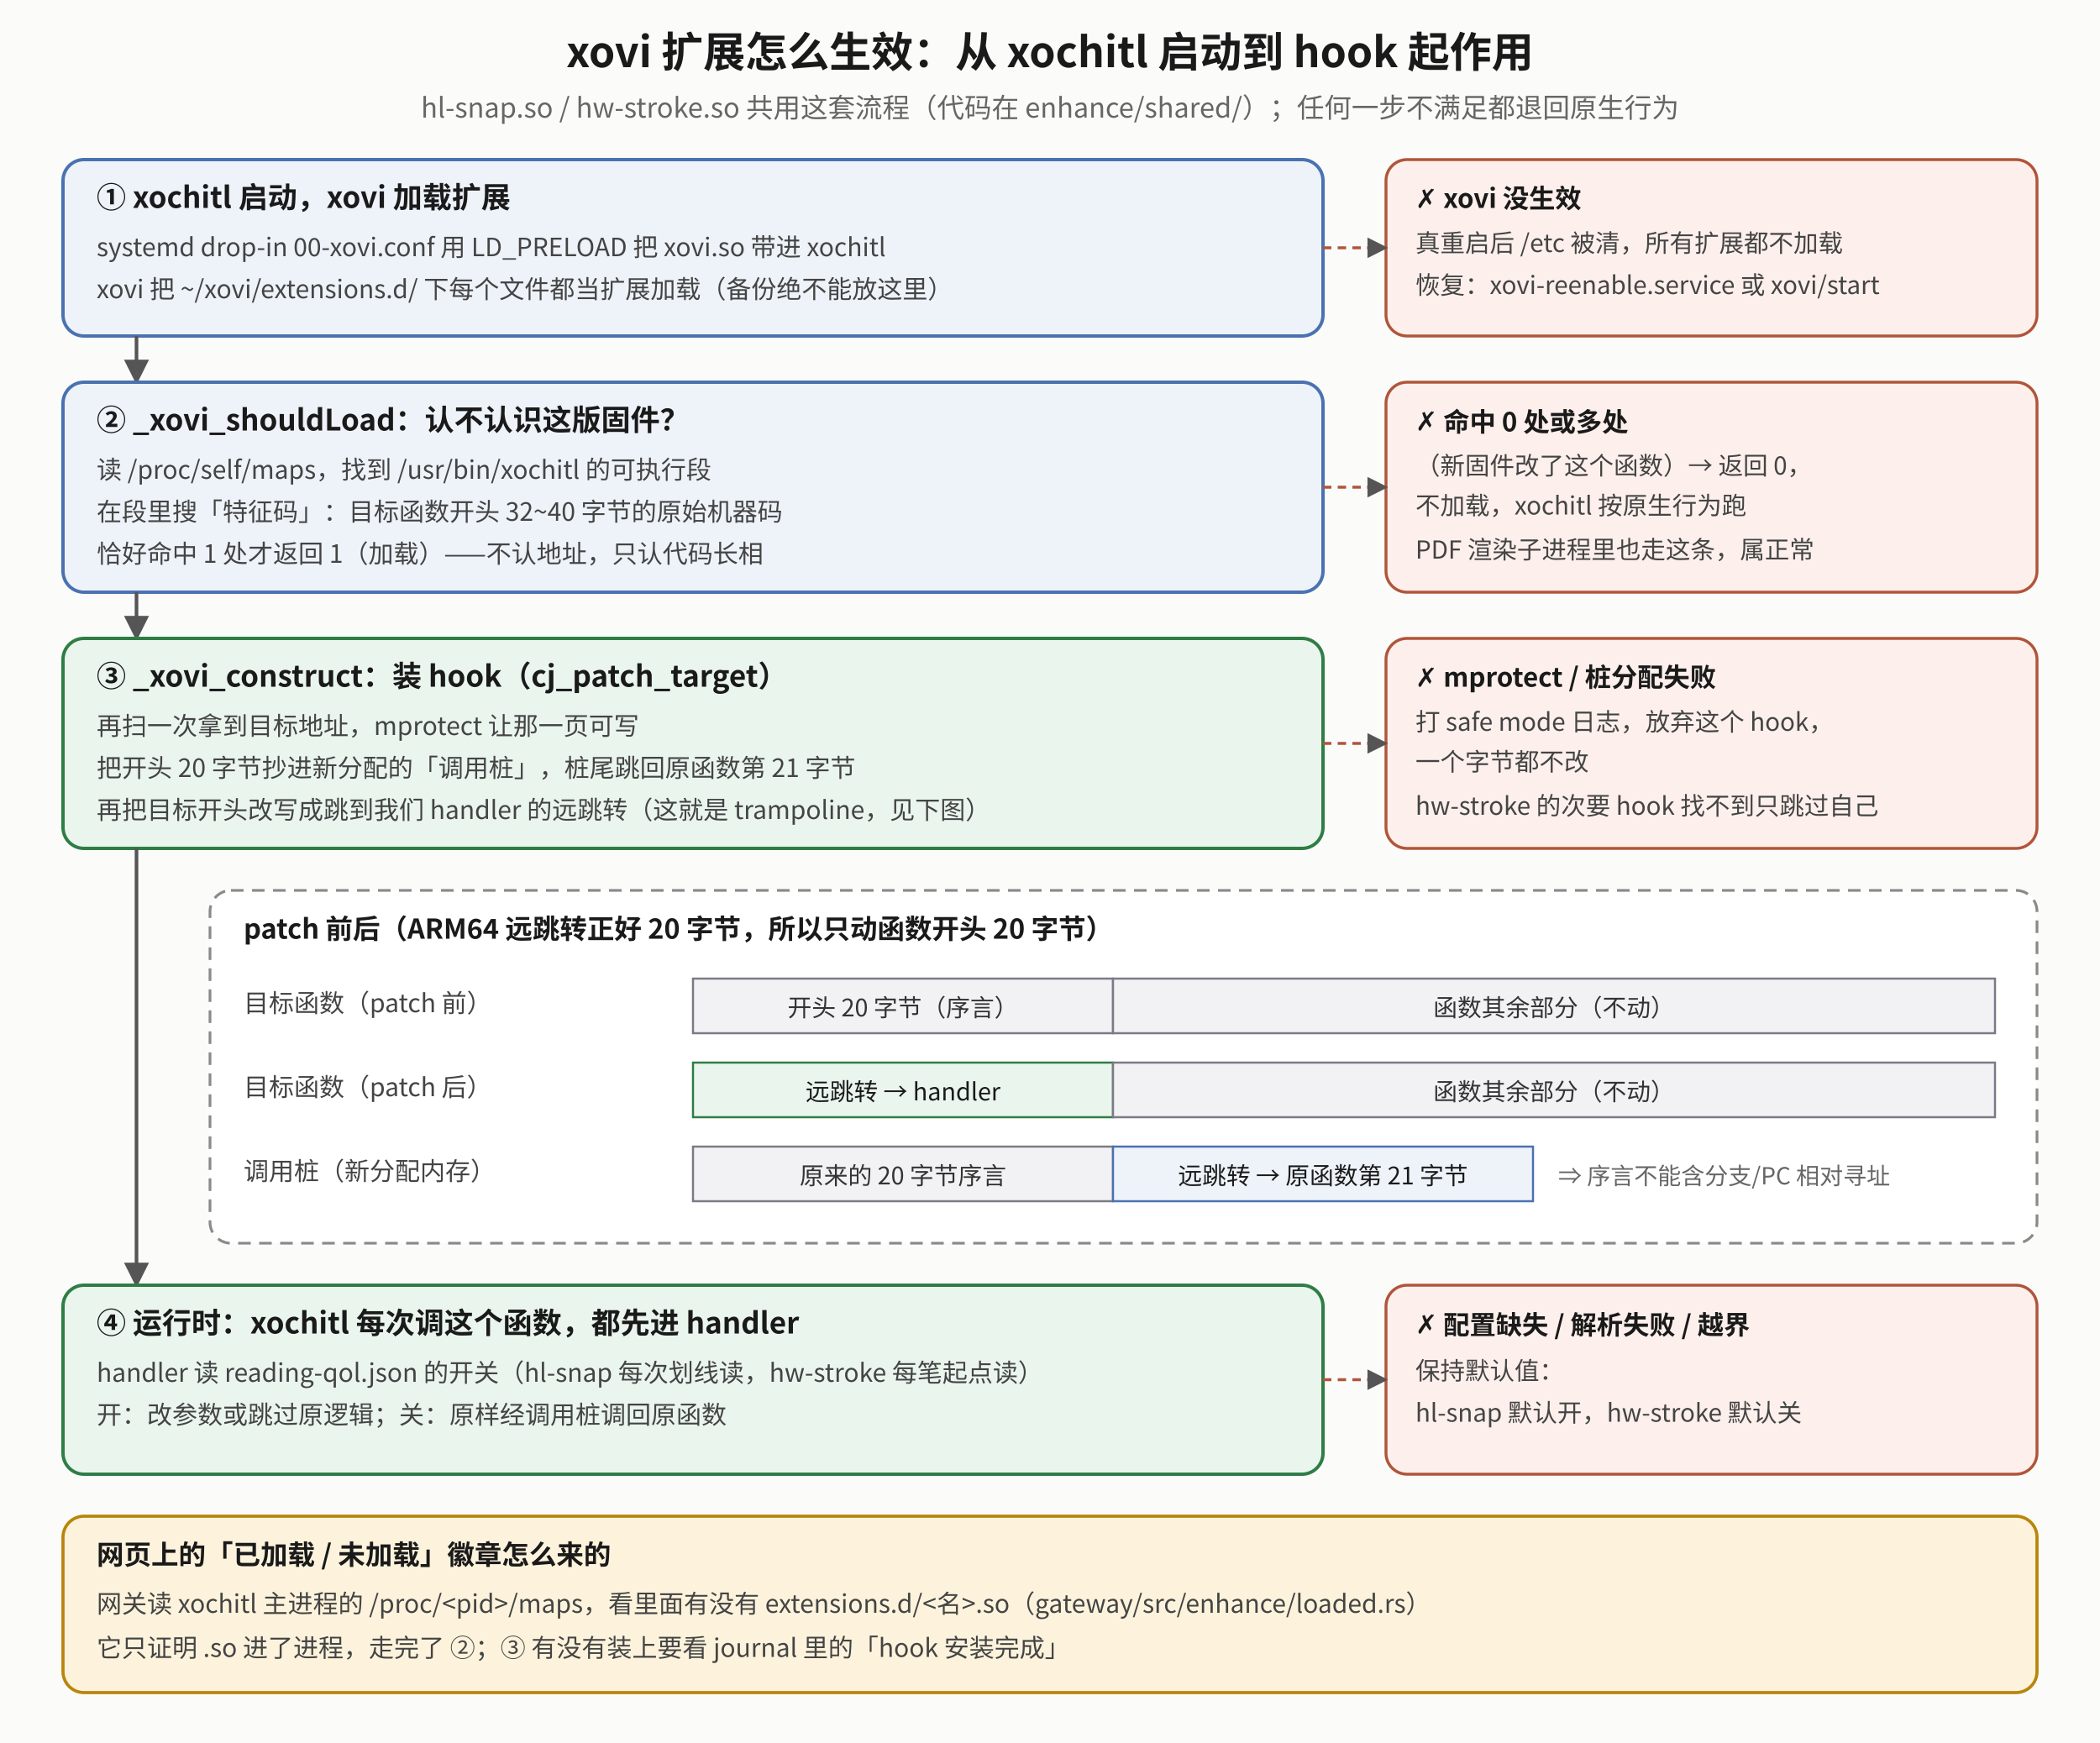
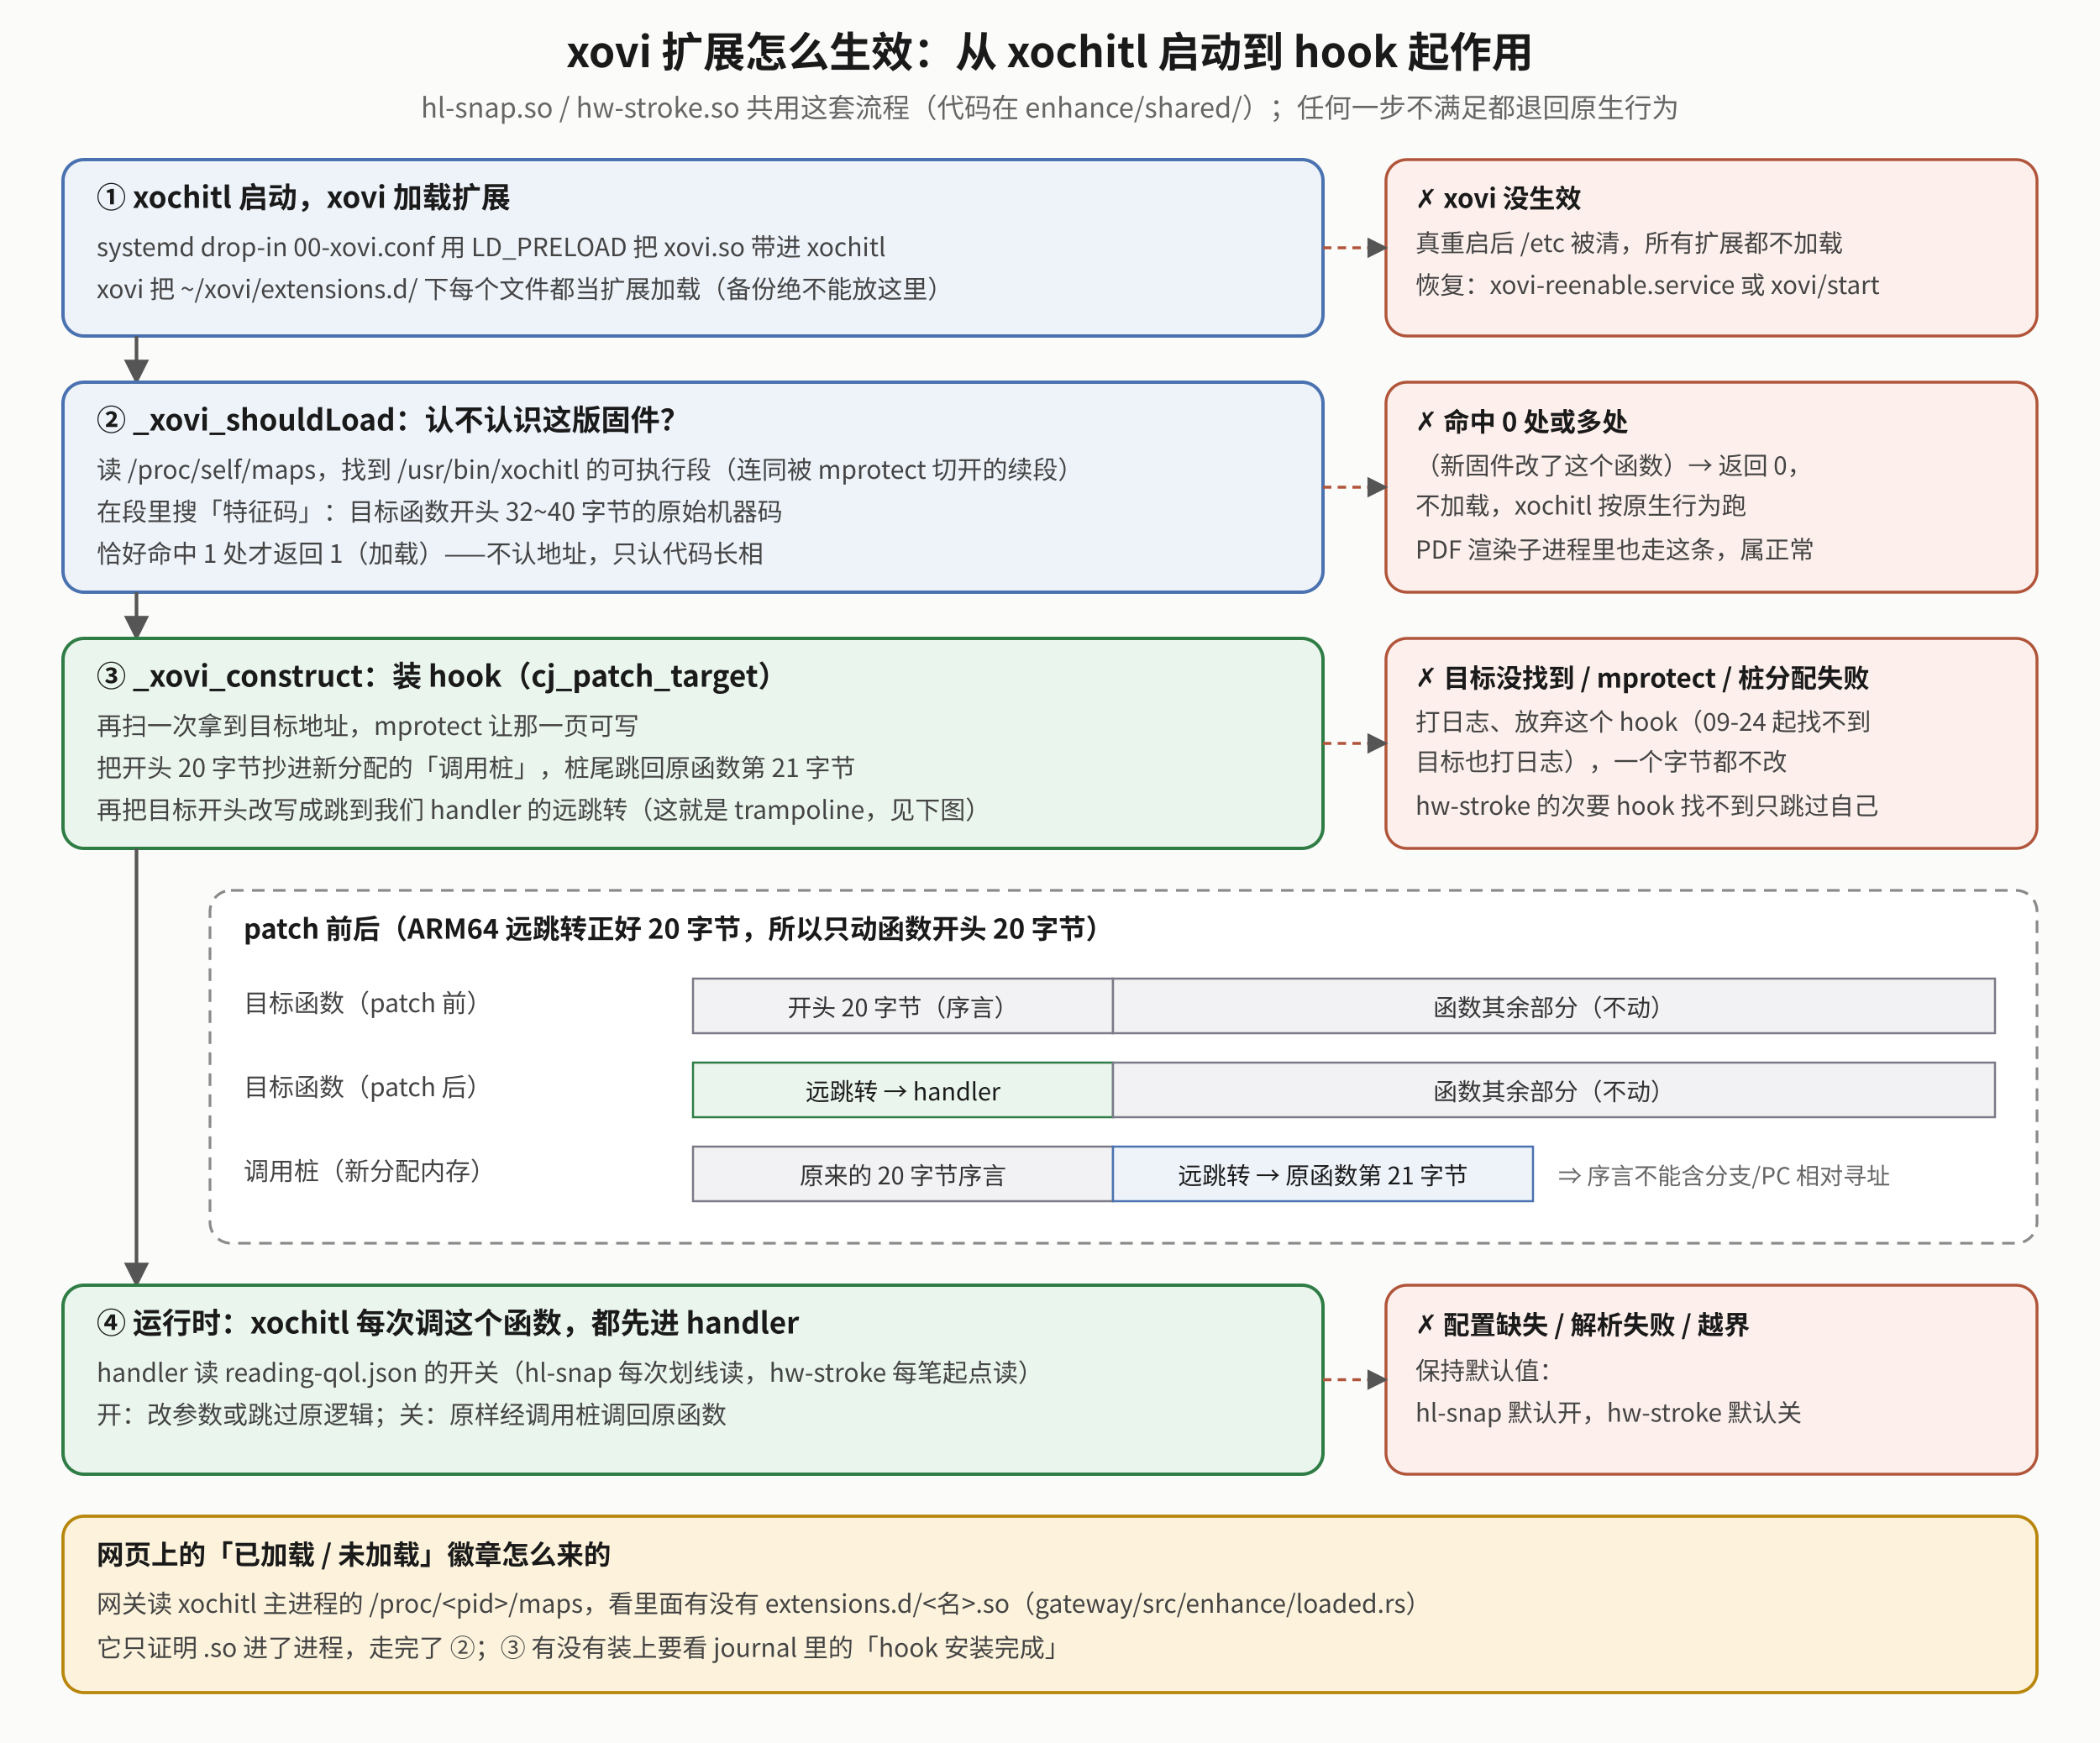
<svg xmlns="http://www.w3.org/2000/svg" viewBox="0 0 1000 830" font-family="Noto Sans CJK SC, sans-serif">
  <defs>
    <marker id="xh-m" viewBox="0 0 10 10" refX="9" refY="5" markerWidth="7" markerHeight="7" orient="auto-start-reverse">
      <path d="M0,0 L10,5 L0,10 z" fill="#555" />
    </marker>
  </defs>
  <rect x="0" y="0" width="1000" height="830" fill="#fbfbfa" />
  <text x="500" y="32" text-anchor="middle" font-size="20" font-weight="bold" fill="#1a1a1a">xovi 扩展怎么生效：从 xochitl 启动到 hook 起作用</text>
  <text x="500" y="56" text-anchor="middle" font-size="13" fill="#666">hl-snap.so / hw-stroke.so 共用这套流程（代码在 enhance/shared/）；任何一步不满足都退回原生行为</text>
  <rect x="30" y="76" width="600" height="84" rx="10" fill="#eef3fa" stroke="#4a72b0" stroke-width="1.6" />
  <text x="46" y="99" font-size="14" font-weight="bold" fill="#1a1a1a">① xochitl 启动，xovi 加载扩展</text>
  <text x="46" y="122" font-size="12" fill="#444">systemd drop-in 00-xovi.conf 用 LD_PRELOAD 把 xovi.so 带进 xochitl</text>
  <text x="46" y="142" font-size="12" fill="#444">xovi 把 ~/xovi/extensions.d/ 下每个文件都当扩展加载（备份绝不能放这里）</text>
  <rect x="660" y="76" width="310" height="84" rx="10" fill="#fdf0ec" stroke="#b0553a" stroke-width="1.4" />
  <text x="674" y="99" font-size="12.5" font-weight="bold" fill="#1a1a1a">✗ xovi 没生效</text>
  <text x="674" y="120" font-size="11.8" fill="#444">真重启后 /etc 被清，所有扩展都不加载</text>
  <text x="674" y="140" font-size="11.8" fill="#444">恢复：xovi-reenable.service 或 xovi/start</text>
  <polyline points="630,118 660,118" fill="none" stroke="#b0553a" stroke-width="1.4" stroke-dasharray="4 3" marker-end="url(#xh-m)" />
  <polyline points="65,160 65,182" fill="none" stroke="#555" stroke-width="1.7" marker-end="url(#xh-m)" />
  <rect x="30" y="182" width="600" height="100" rx="10" fill="#eef3fa" stroke="#4a72b0" stroke-width="1.6" />
  <text x="46" y="205" font-size="14" font-weight="bold" fill="#1a1a1a">② _xovi_shouldLoad：认不认识这版固件？</text>
-   <text x="46" y="228" font-size="12" fill="#444">读 /proc/self/maps，找到 /usr/bin/xochitl 的可执行段</text>
+   <text x="46" y="228" font-size="12" fill="#444">读 /proc/self/maps，找到 /usr/bin/xochitl 的可执行段（连同被 mprotect 切开的续段）</text>
  <text x="46" y="248" font-size="12" fill="#444">在段里搜「特征码」：目标函数开头 32~40 字节的原始机器码</text>
  <text x="46" y="268" font-size="12" fill="#444">恰好命中 1 处才返回 1（加载）——不认地址，只认代码长相</text>
  <rect x="660" y="182" width="310" height="100" rx="10" fill="#fdf0ec" stroke="#b0553a" stroke-width="1.4" />
  <text x="674" y="205" font-size="12.5" font-weight="bold" fill="#1a1a1a">✗ 命中 0 处或多处</text>
  <text x="674" y="226" font-size="11.8" fill="#444">（新固件改了这个函数）→ 返回 0，</text>
  <text x="674" y="245" font-size="11.8" fill="#444">不加载，xochitl 按原生行为跑</text>
  <text x="674" y="266" font-size="11.8" fill="#444">PDF 渲染子进程里也走这条，属正常</text>
  <polyline points="630,232 660,232" fill="none" stroke="#b0553a" stroke-width="1.4" stroke-dasharray="4 3" marker-end="url(#xh-m)" />
  <polyline points="65,282 65,304" fill="none" stroke="#555" stroke-width="1.7" marker-end="url(#xh-m)" />
  <rect x="30" y="304" width="600" height="100" rx="10" fill="#eaf5ee" stroke="#2f7d45" stroke-width="1.6" />
  <text x="46" y="327" font-size="14" font-weight="bold" fill="#1a1a1a">③ _xovi_construct：装 hook（cj_patch_target）</text>
  <text x="46" y="350" font-size="12" fill="#444">再扫一次拿到目标地址，mprotect 让那一页可写</text>
  <text x="46" y="370" font-size="12" fill="#444">把开头 20 字节抄进新分配的「调用桩」，桩尾跳回原函数第 21 字节</text>
  <text x="46" y="390" font-size="12" fill="#444">再把目标开头改写成跳到我们 handler 的远跳转（这就是 trampoline，见下图）</text>
  <rect x="660" y="304" width="310" height="100" rx="10" fill="#fdf0ec" stroke="#b0553a" stroke-width="1.4" />
-   <text x="674" y="327" font-size="12.5" font-weight="bold" fill="#1a1a1a">✗ mprotect / 桩分配失败</text>
-   <text x="674" y="348" font-size="11.8" fill="#444">打 safe mode 日志，放弃这个 hook，</text>
-   <text x="674" y="367" font-size="11.8" fill="#444">一个字节都不改</text>
+   <text x="674" y="327" font-size="12.5" font-weight="bold" fill="#1a1a1a">✗ 目标没找到 / mprotect / 桩分配失败</text>
+   <text x="674" y="348" font-size="11.8" fill="#444">打日志、放弃这个 hook（09-24 起找不到</text>
+   <text x="674" y="367" font-size="11.8" fill="#444">目标也打日志），一个字节都不改</text>
  <text x="674" y="388" font-size="11.8" fill="#444">hw-stroke 的次要 hook 找不到只跳过自己</text>
  <polyline points="630,354 660,354" fill="none" stroke="#b0553a" stroke-width="1.4" stroke-dasharray="4 3" marker-end="url(#xh-m)" />
  <rect x="100" y="424" width="870" height="168" rx="10" fill="#ffffff" stroke="#8a8a8a" stroke-width="1.3" stroke-dasharray="6 4" />
  <text x="116" y="447" font-size="13" font-weight="bold" fill="#1a1a1a">patch 前后（ARM64 远跳转正好 20 字节，所以只动函数开头 20 字节）</text>
  <text x="116" y="482" font-size="12" fill="#444">目标函数（patch 前）</text>
  <rect x="330" y="466" width="200" height="26" fill="#f2f2f4" stroke="#7a7a88" />
  <text x="430" y="484" text-anchor="middle" font-size="11.5" fill="#333">开头 20 字节（序言）</text>
  <rect x="530" y="466" width="420" height="26" fill="#f2f2f4" stroke="#7a7a88" />
  <text x="740" y="484" text-anchor="middle" font-size="11.5" fill="#333">函数其余部分（不动）</text>
  <text x="116" y="522" font-size="12" fill="#444">目标函数（patch 后）</text>
  <rect x="330" y="506" width="200" height="26" fill="#eaf5ee" stroke="#2f7d45" />
  <text x="430" y="524" text-anchor="middle" font-size="11.5" fill="#1a1a1a">远跳转 → handler</text>
  <rect x="530" y="506" width="420" height="26" fill="#f2f2f4" stroke="#7a7a88" />
  <text x="740" y="524" text-anchor="middle" font-size="11.5" fill="#333">函数其余部分（不动）</text>
  <text x="116" y="562" font-size="12" fill="#444">调用桩（新分配内存）</text>
  <rect x="330" y="546" width="200" height="26" fill="#f2f2f4" stroke="#7a7a88" />
  <text x="430" y="564" text-anchor="middle" font-size="11.5" fill="#333">原来的 20 字节序言</text>
  <rect x="530" y="546" width="200" height="26" fill="#eef3fa" stroke="#4a72b0" />
  <text x="630" y="564" text-anchor="middle" font-size="11.5" fill="#1a1a1a">远跳转 → 原函数第 21 字节</text>
  <text x="742" y="564" font-size="11.2" fill="#666">⇒ 序言不能含分支/PC 相对寻址</text>
  <polyline points="65,404 65,612" fill="none" stroke="#555" stroke-width="1.7" marker-end="url(#xh-m)" />
  <rect x="30" y="612" width="600" height="90" rx="10" fill="#eaf5ee" stroke="#2f7d45" stroke-width="1.6" />
  <text x="46" y="635" font-size="14" font-weight="bold" fill="#1a1a1a">④ 运行时：xochitl 每次调这个函数，都先进 handler</text>
  <text x="46" y="658" font-size="12" fill="#444">handler 读 reading-qol.json 的开关（hl-snap 每次划线读，hw-stroke 每笔起点读）</text>
  <text x="46" y="678" font-size="12" fill="#444">开：改参数或跳过原逻辑；关：原样经调用桩调回原函数</text>
  <rect x="660" y="612" width="310" height="90" rx="10" fill="#fdf0ec" stroke="#b0553a" stroke-width="1.4" />
  <text x="674" y="635" font-size="12.5" font-weight="bold" fill="#1a1a1a">✗ 配置缺失 / 解析失败 / 越界</text>
  <text x="674" y="657" font-size="11.8" fill="#444">保持默认值：</text>
  <text x="674" y="677" font-size="11.8" fill="#444">hl-snap 默认开，hw-stroke 默认关</text>
  <polyline points="630,657 660,657" fill="none" stroke="#b0553a" stroke-width="1.4" stroke-dasharray="4 3" marker-end="url(#xh-m)" />
  <rect x="30" y="722" width="940" height="84" rx="10" fill="#fdf3dc" stroke="#b8860b" stroke-width="1.5" />
  <text x="46" y="745" font-size="13" font-weight="bold" fill="#1a1a1a">网页上的「已加载 / 未加载」徽章怎么来的</text>
  <text x="46" y="768" font-size="12" fill="#444">网关读 xochitl 主进程的 /proc/&lt;pid&gt;/maps，看里面有没有 extensions.d/&lt;名&gt;.so（gateway/src/enhance/loaded.rs）</text>
  <text x="46" y="789" font-size="12" fill="#444">它只证明 .so 进了进程，走完了 ②；③ 有没有装上要看 journal 里的「hook 安装完成」</text>
</svg>
